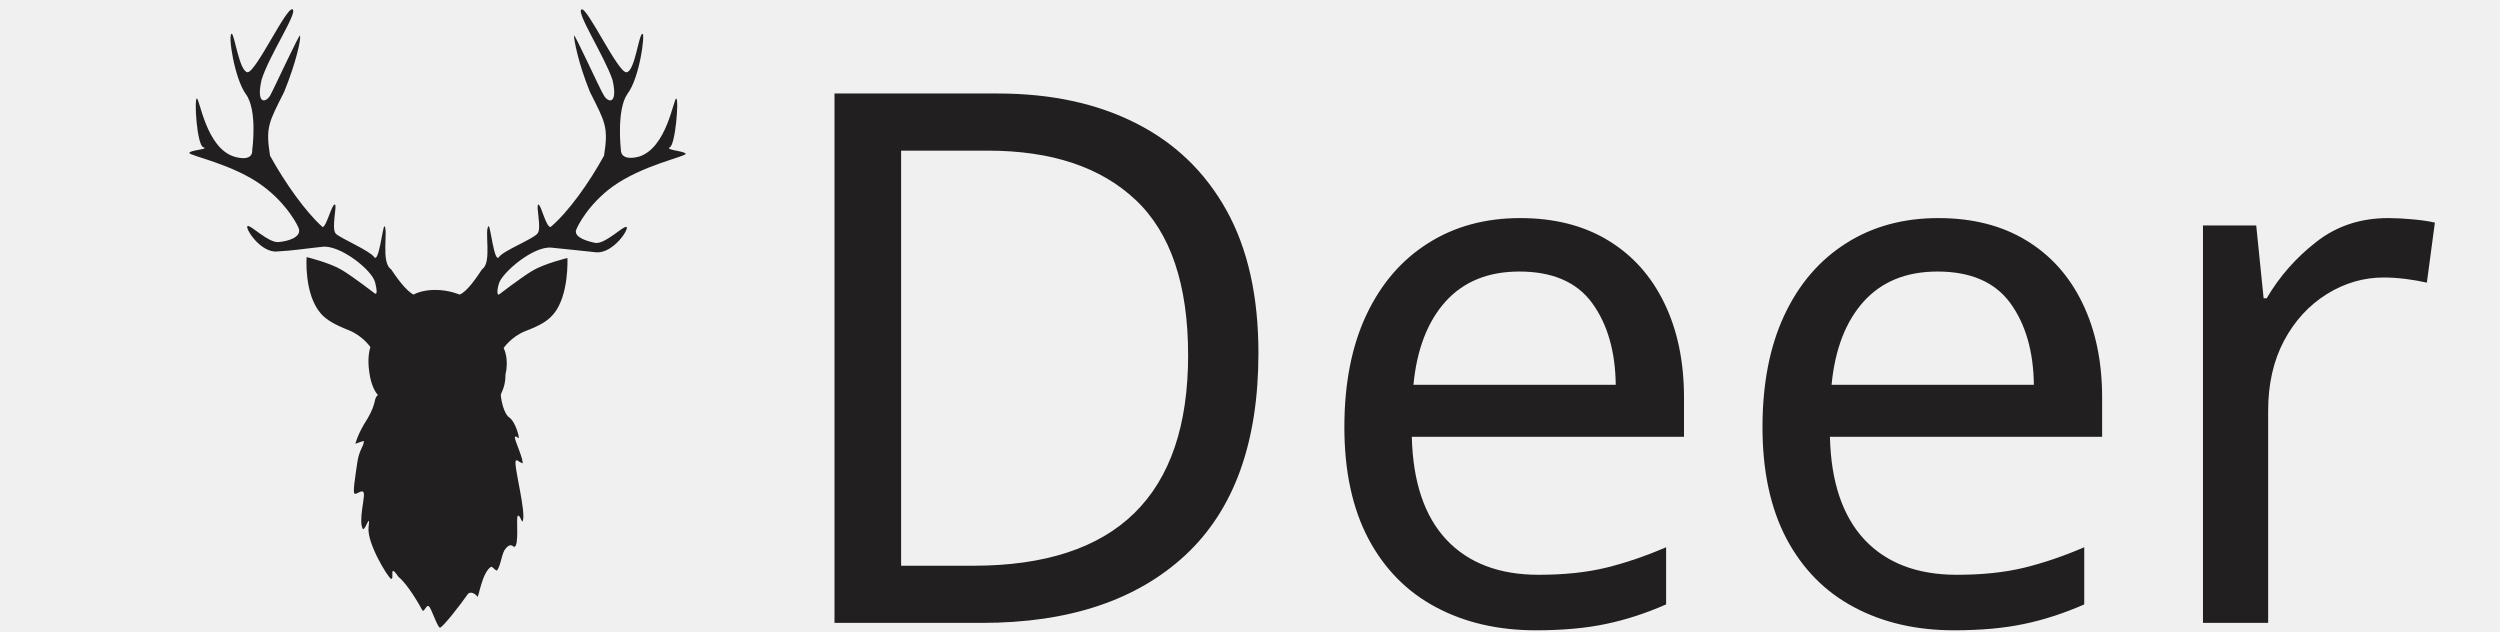
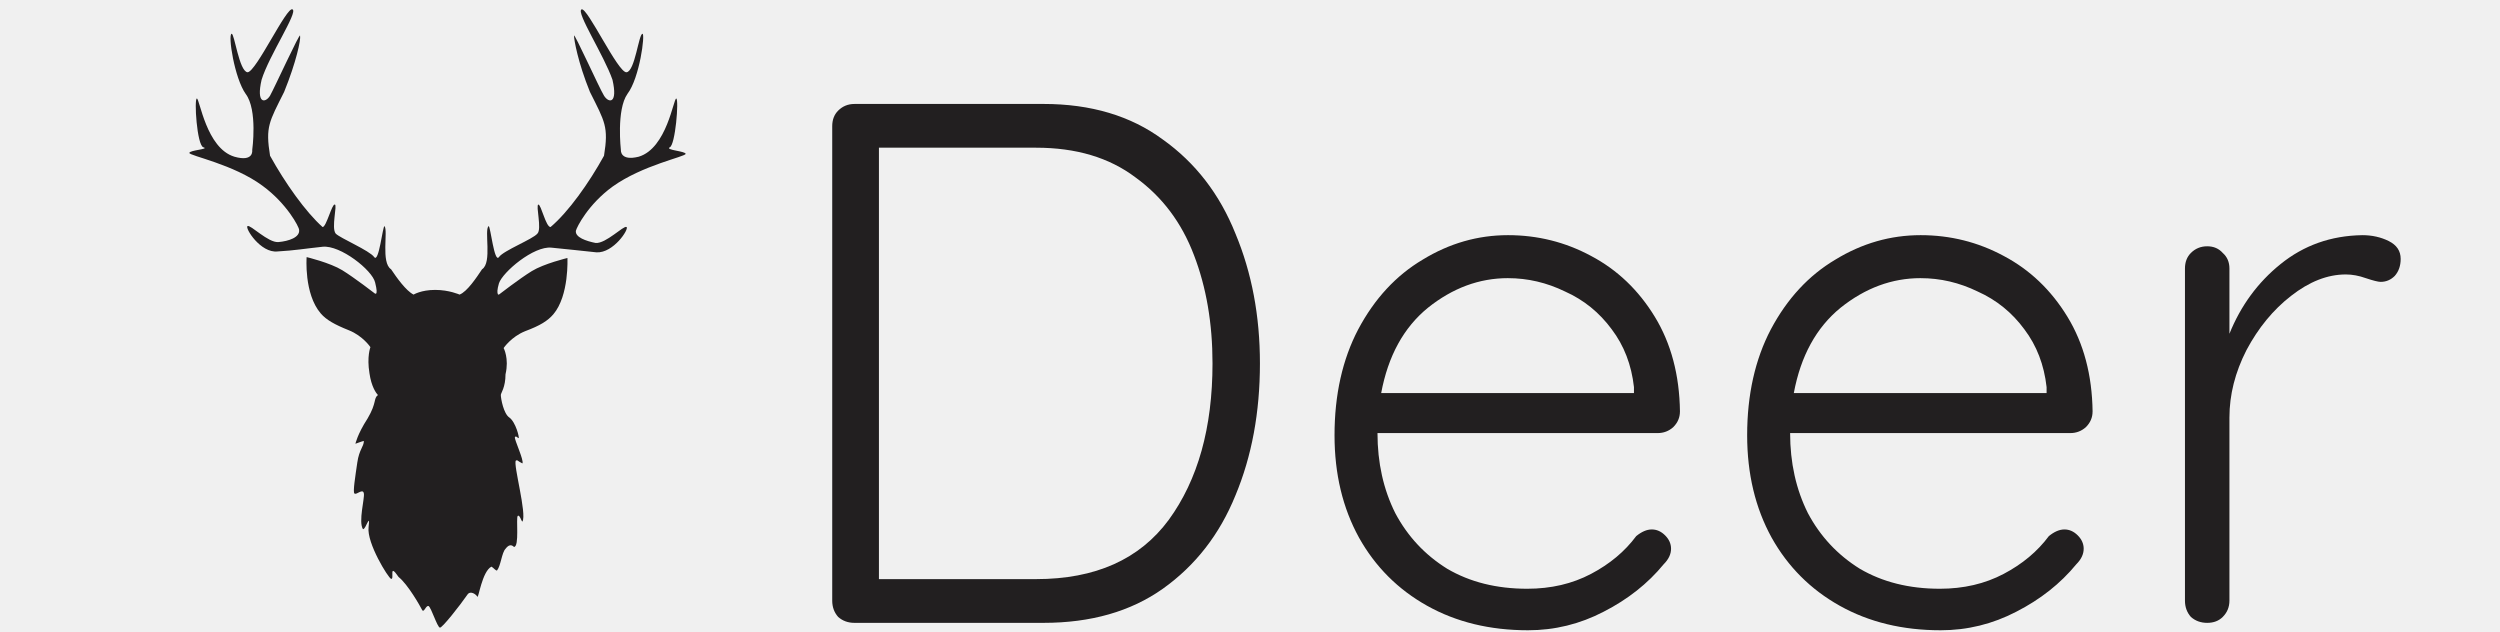
- <svg xmlns="http://www.w3.org/2000/svg" xml:space="preserve" style="enable-background:new -4 12 190 48;" viewBox="-4 12 190 48" y="0px" x="0px" id="Swift" version="1.1">
+ <svg xmlns="http://www.w3.org/2000/svg" version="1.1" id="Swift" x="0px" y="0px" viewBox="-4 12 190 48" style="enable-background:new -4 12 190 48;" xml:space="preserve">
  <defs id="defs3436" />
-   <style id="style3409" type="text/css">
+   <style type="text/css" id="style3409">
	.st0{fill:#221F20;}
	.st1{fill:#EF5138;}
	.st2{fill:#FFFFFF;}
</style>
-   <path style="fill:#221f20;fill-opacity:1" id="path4" d="m 48.109,23.692 c 0,0.214 -3.28,0.856 -5.561,2.495 -1.854,1.355 -2.709,3.066 -2.781,3.351 -0.071,0.499 0.784,0.784 1.497,0.927 0.784,0.071 2.139,-1.355 2.353,-1.212 0.214,0.143 -0.998,1.996 -2.282,1.925 -1.283,-0.143 -2.068,-0.214 -3.422,-0.356 -1.355,-0.143 -3.708,1.854 -3.993,2.709 -0.143,0.499 -0.143,0.713 -0.071,0.856 0.071,0 0.071,0 0.071,0 0,0 1.569,-1.212 2.495,-1.782 0.927,-0.57 2.709,-0.998 2.709,-0.998 0,0 0.143,2.852 -1.069,4.278 -0.428,0.499 -0.998,0.856 -2.139,1.283 -1.069,0.428 -1.64,1.283 -1.64,1.283 0,0 0.428,0.784 0.143,1.996 0,0.998 -0.356,1.426 -0.356,1.569 l 0,0 c 0,0.285 0.214,1.426 0.642,1.711 0.499,0.356 0.784,1.569 0.713,1.569 -0.071,0 -0.214,-0.214 -0.285,-0.071 -0.071,0.143 0.713,1.782 0.57,1.996 -0.428,-0.214 -0.356,-0.285 -0.499,-0.214 -0.214,0.285 0.856,4.064 0.499,4.634 -0.071,0 -0.214,-0.57 -0.356,-0.428 -0.143,0.143 0.143,2.353 -0.285,2.353 -0.214,-0.214 -0.428,-0.143 -0.642,0.143 -0.285,0.285 -0.356,1.283 -0.642,1.64 -0.071,0.071 -0.285,-0.214 -0.428,-0.285 -0.713,0.356 -0.998,2.495 -1.069,2.282 -0.143,-0.214 -0.499,-0.428 -0.713,-0.214 -0.642,0.927 -1.996,2.638 -2.139,2.567 -0.214,-0.071 -0.642,-1.497 -0.856,-1.64 -0.214,-0.071 -0.356,0.57 -0.499,0.285 -0.143,-0.285 -1.069,-1.925 -1.782,-2.495 -0.784,-1.141 -0.285,0.214 -0.57,0.143 -0.214,-0.071 -1.854,-2.709 -1.711,-3.921 0.143,-1.212 -0.214,0.214 -0.428,0.143 -0.356,-0.57 0.143,-2.353 0.071,-2.709 -0.071,-0.428 -0.57,0.143 -0.713,0 -0.143,-0.071 0.071,-1.355 0.214,-2.353 0.143,-0.998 0.499,-1.212 0.499,-1.64 -0.071,0 -0.642,0.214 -0.642,0.214 0,0 0.143,-0.713 0.927,-1.925 0.713,-1.212 0.428,-1.497 0.784,-1.782 -0.143,-0.143 -0.499,-0.642 -0.642,-1.64 -0.214,-1.283 0.071,-1.996 0.071,-1.996 0,0 -0.57,-0.856 -1.64,-1.283 -1.069,-0.428 -1.711,-0.784 -2.139,-1.283 -1.283,-1.497 -1.069,-4.278 -1.069,-4.278 0,0 1.782,0.428 2.709,0.998 0.927,0.57 2.495,1.782 2.495,1.782 0,0 0,0 0.071,0 0.071,-0.071 0.071,-0.285 -0.071,-0.856 -0.214,-0.927 -2.638,-2.852 -3.993,-2.709 -1.355,0.143 -2.139,0.285 -3.422,0.356 -1.283,0.143 -2.495,-1.782 -2.282,-1.925 0.214,-0.143 1.569,1.283 2.353,1.212 0.784,-0.071 1.64,-0.356 1.569,-0.927 0,-0.214 -0.927,-1.996 -2.781,-3.351 -2.21,-1.64 -5.561,-2.282 -5.561,-2.495 0,-0.214 1.569,-0.285 1.069,-0.428 -0.499,-0.143 -0.713,-3.708 -0.499,-3.708 0.214,0 0.713,3.779 2.852,4.421 1.497,0.428 1.355,-0.499 1.355,-0.499 0,0 0.428,-3.066 -0.499,-4.278 -0.856,-1.212 -1.355,-4.492 -1.069,-4.563 0.214,-0.071 0.57,2.852 1.212,2.923 0.642,0 2.995,-5.062 3.422,-4.777 0.428,0.214 -1.782,3.494 -2.353,5.347 -0.428,1.854 0.285,1.782 0.642,1.212 0.356,-0.642 2.282,-4.848 2.282,-4.563 0.071,0.285 -0.285,1.996 -1.212,4.278 -1.141,2.282 -1.426,2.638 -1.069,4.848 1.141,2.068 2.709,4.278 3.993,5.419 0.285,0 0.713,-1.782 0.927,-1.711 0.214,0 -0.285,1.782 0.071,2.21 0.356,0.356 2.567,1.283 2.923,1.782 0.356,0.499 0.642,-2.353 0.784,-2.353 0.285,0.356 -0.285,2.781 0.499,3.28 0.428,0.642 1.141,1.64 1.711,1.925 0,0 0.57,-0.356 1.64,-0.356 1.069,0 1.854,0.356 1.854,0.356 0.57,-0.214 1.283,-1.283 1.711,-1.925 0.784,-0.499 0.143,-2.995 0.499,-3.28 0.143,0 0.428,2.852 0.784,2.353 0.356,-0.499 2.567,-1.355 2.923,-1.782 0.356,-0.356 -0.143,-2.139 0.071,-2.21 0.214,0 0.57,1.711 0.927,1.711 1.355,-1.141 2.923,-3.351 4.064,-5.419 0.356,-2.21 0.071,-2.567 -1.069,-4.848 -0.927,-2.282 -1.212,-3.993 -1.212,-4.278 0,-0.285 1.925,3.993 2.282,4.563 0.356,0.57 1.069,0.642 0.642,-1.212 -0.642,-1.854 -2.781,-5.134 -2.353,-5.347 0.428,-0.214 2.781,4.848 3.422,4.777 0.642,-0.071 0.927,-2.923 1.212,-2.923 0.214,0 -0.214,3.351 -1.141,4.563 -0.856,1.212 -0.499,4.278 -0.499,4.278 0,0 -0.071,0.856 1.355,0.499 2.139,-0.642 2.638,-4.421 2.852,-4.421 0.214,0.071 -0.071,3.565 -0.499,3.708 -0.356,0.214 1.212,0.285 1.212,0.499 z" />
-   <text id="text3493" y="59.337" x="53.953" style="font-style:normal;font-variant:normal;font-weight:normal;font-stretch:normal;font-size:56.338px;line-height:125%;font-family:Quicksand;-inkscape-font-specification:Quicksand;letter-spacing:0px;word-spacing:0px;fill:#221f20;fill-opacity:1;stroke:none;stroke-width:1px;stroke-linecap:butt;stroke-linejoin:miter;stroke-opacity:1" xml:space="preserve">
-     <tspan y="59.337" x="53.953" id="tspan3495">Deer</tspan>
-   </text>
+   <path d="m 48.109,23.692 c 0,0.214 -3.28,0.856 -5.561,2.495 -1.854,1.355 -2.709,3.066 -2.781,3.351 -0.071,0.499 0.784,0.784 1.497,0.927 0.784,0.071 2.139,-1.355 2.353,-1.212 0.214,0.143 -0.998,1.996 -2.282,1.925 -1.283,-0.143 -2.068,-0.214 -3.422,-0.356 -1.355,-0.143 -3.708,1.854 -3.993,2.709 -0.143,0.499 -0.143,0.713 -0.071,0.856 0.071,0 0.071,0 0.071,0 0,0 1.569,-1.212 2.495,-1.782 0.927,-0.57 2.709,-0.998 2.709,-0.998 0,0 0.143,2.852 -1.069,4.278 -0.428,0.499 -0.998,0.856 -2.139,1.283 -1.069,0.428 -1.64,1.283 -1.64,1.283 0,0 0.428,0.784 0.143,1.996 0,0.998 -0.356,1.426 -0.356,1.569 l 0,0 c 0,0.285 0.214,1.426 0.642,1.711 0.499,0.356 0.784,1.569 0.713,1.569 -0.071,0 -0.214,-0.214 -0.285,-0.071 -0.071,0.143 0.713,1.782 0.57,1.996 -0.428,-0.214 -0.356,-0.285 -0.499,-0.214 -0.214,0.285 0.856,4.064 0.499,4.634 -0.071,0 -0.214,-0.57 -0.356,-0.428 -0.143,0.143 0.143,2.353 -0.285,2.353 -0.214,-0.214 -0.428,-0.143 -0.642,0.143 -0.285,0.285 -0.356,1.283 -0.642,1.64 -0.071,0.071 -0.285,-0.214 -0.428,-0.285 -0.713,0.356 -0.998,2.495 -1.069,2.282 -0.143,-0.214 -0.499,-0.428 -0.713,-0.214 -0.642,0.927 -1.996,2.638 -2.139,2.567 -0.214,-0.071 -0.642,-1.497 -0.856,-1.64 -0.214,-0.071 -0.356,0.57 -0.499,0.285 -0.143,-0.285 -1.069,-1.925 -1.782,-2.495 -0.784,-1.141 -0.285,0.214 -0.57,0.143 -0.214,-0.071 -1.854,-2.709 -1.711,-3.921 0.143,-1.212 -0.214,0.214 -0.428,0.143 -0.356,-0.57 0.143,-2.353 0.071,-2.709 -0.071,-0.428 -0.57,0.143 -0.713,0 -0.143,-0.071 0.071,-1.355 0.214,-2.353 0.143,-0.998 0.499,-1.212 0.499,-1.64 -0.071,0 -0.642,0.214 -0.642,0.214 0,0 0.143,-0.713 0.927,-1.925 0.713,-1.212 0.428,-1.497 0.784,-1.782 -0.143,-0.143 -0.499,-0.642 -0.642,-1.64 -0.214,-1.283 0.071,-1.996 0.071,-1.996 0,0 -0.57,-0.856 -1.64,-1.283 -1.069,-0.428 -1.711,-0.784 -2.139,-1.283 -1.283,-1.497 -1.069,-4.278 -1.069,-4.278 0,0 1.782,0.428 2.709,0.998 0.927,0.57 2.495,1.782 2.495,1.782 0,0 0,0 0.071,0 0.071,-0.071 0.071,-0.285 -0.071,-0.856 -0.214,-0.927 -2.638,-2.852 -3.993,-2.709 -1.355,0.143 -2.139,0.285 -3.422,0.356 -1.283,0.143 -2.495,-1.782 -2.282,-1.925 0.214,-0.143 1.569,1.283 2.353,1.212 0.784,-0.071 1.64,-0.356 1.569,-0.927 0,-0.214 -0.927,-1.996 -2.781,-3.351 -2.21,-1.64 -5.561,-2.282 -5.561,-2.495 0,-0.214 1.569,-0.285 1.069,-0.428 -0.499,-0.143 -0.713,-3.708 -0.499,-3.708 0.214,0 0.713,3.779 2.852,4.421 1.497,0.428 1.355,-0.499 1.355,-0.499 0,0 0.428,-3.066 -0.499,-4.278 -0.856,-1.212 -1.355,-4.492 -1.069,-4.563 0.214,-0.071 0.57,2.852 1.212,2.923 0.642,0 2.995,-5.062 3.422,-4.777 0.428,0.214 -1.782,3.494 -2.353,5.347 -0.428,1.854 0.285,1.782 0.642,1.212 0.356,-0.642 2.282,-4.848 2.282,-4.563 0.071,0.285 -0.285,1.996 -1.212,4.278 -1.141,2.282 -1.426,2.638 -1.069,4.848 1.141,2.068 2.709,4.278 3.993,5.419 0.285,0 0.713,-1.782 0.927,-1.711 0.214,0 -0.285,1.782 0.071,2.21 0.356,0.356 2.567,1.283 2.923,1.782 0.356,0.499 0.642,-2.353 0.784,-2.353 0.285,0.356 -0.285,2.781 0.499,3.28 0.428,0.642 1.141,1.64 1.711,1.925 0,0 0.57,-0.356 1.64,-0.356 1.069,0 1.854,0.356 1.854,0.356 0.57,-0.214 1.283,-1.283 1.711,-1.925 0.784,-0.499 0.143,-2.995 0.499,-3.28 0.143,0 0.428,2.852 0.784,2.353 0.356,-0.499 2.567,-1.355 2.923,-1.782 0.356,-0.356 -0.143,-2.139 0.071,-2.21 0.214,0 0.57,1.711 0.927,1.711 1.355,-1.141 2.923,-3.351 4.064,-5.419 0.356,-2.21 0.071,-2.567 -1.069,-4.848 -0.927,-2.282 -1.212,-3.993 -1.212,-4.278 0,-0.285 1.925,3.993 2.282,4.563 0.356,0.57 1.069,0.642 0.642,-1.212 -0.642,-1.854 -2.781,-5.134 -2.353,-5.347 0.428,-0.214 2.781,4.848 3.422,4.777 0.642,-0.071 0.927,-2.923 1.212,-2.923 0.214,0 -0.214,3.351 -1.141,4.563 -0.856,1.212 -0.499,4.278 -0.499,4.278 0,0 -0.071,0.856 1.355,0.499 2.139,-0.642 2.638,-4.421 2.852,-4.421 0.214,0.071 -0.071,3.565 -0.499,3.708 -0.356,0.214 1.212,0.285 1.212,0.499 z" id="path4" style="fill:#221f20;fill-opacity:1" />
+   <g id="text3493" style="font-style:normal;font-variant:normal;font-weight:normal;font-stretch:normal;font-size:56.338px;line-height:125%;font-family:Quicksand;-inkscape-font-specification:Quicksand;letter-spacing:0px;word-spacing:0px;fill:#221f20;fill-opacity:1;stroke:none;stroke-width:1px;stroke-linecap:butt;stroke-linejoin:miter;stroke-opacity:1">
+     <path id="path4140" style="" d="m 75.305,19.9 q 5.408,0 9.07,2.704 3.718,2.648 5.521,7.155 1.859,4.451 1.859,9.859 0,5.577 -1.859,10.028 -1.803,4.451 -5.521,7.099 -3.662,2.592 -9.07,2.592 l -14.366,0 q -0.732,0 -1.239,-0.451 -0.451,-0.507 -0.451,-1.239 l 0,-36.056 q 0,-0.732 0.451,-1.183 0.507,-0.507 1.239,-0.507 l 14.366,0 z m -0.563,36.113 q 6.761,0 10.085,-4.507 3.324,-4.563 3.324,-11.887 0,-4.563 -1.408,-8.225 -1.408,-3.718 -4.451,-5.915 -2.986,-2.254 -7.549,-2.254 l -11.944,0 0,32.789 11.944,0 z" />
+     <path id="path4142" style="" d="m 123.675,43.28 q 0,0.676 -0.507,1.183 -0.507,0.451 -1.183,0.451 l -21.296,0 q 0,3.38 1.352,6.085 1.408,2.648 3.944,4.225 2.592,1.521 6.085,1.521 2.704,0 4.845,-1.127 2.141,-1.127 3.437,-2.873 0.62,-0.507 1.183,-0.507 0.563,0 1.014,0.451 0.451,0.451 0.451,1.014 0,0.62 -0.563,1.183 -1.803,2.197 -4.563,3.606 -2.704,1.408 -5.746,1.408 -4.338,0 -7.662,-1.859 -3.324,-1.859 -5.183,-5.183 -1.859,-3.38 -1.859,-7.775 0,-4.62 1.803,-8.056 1.859,-3.493 4.901,-5.296 3.042,-1.859 6.479,-1.859 3.38,0 6.31,1.577 2.986,1.577 4.845,4.62 1.859,3.042 1.915,7.211 z M 110.604,33.139 q -3.268,0 -6.085,2.254 -2.761,2.254 -3.549,6.479 l 19.211,0 0,-0.451 q -0.282,-2.535 -1.69,-4.394 -1.408,-1.915 -3.549,-2.873 -2.085,-1.014 -4.338,-1.014 z" />
+     <path id="path4144" style="" d="m 155.035,43.28 q 0,0.676 -0.507,1.183 -0.507,0.451 -1.183,0.451 l -21.296,0 q 0,3.38 1.352,6.085 1.408,2.648 3.944,4.225 2.592,1.521 6.085,1.521 2.704,0 4.845,-1.127 2.141,-1.127 3.437,-2.873 0.62,-0.507 1.183,-0.507 0.563,0 1.014,0.451 0.451,0.451 0.451,1.014 0,0.62 -0.563,1.183 -1.803,2.197 -4.563,3.606 -2.704,1.408 -5.746,1.408 -4.338,0 -7.662,-1.859 -3.324,-1.859 -5.183,-5.183 -1.859,-3.38 -1.859,-7.775 0,-4.62 1.803,-8.056 1.859,-3.493 4.901,-5.296 3.042,-1.859 6.479,-1.859 3.38,0 6.31,1.577 2.986,1.577 4.845,4.62 1.859,3.042 1.915,7.211 z M 141.964,33.139 q -3.268,0 -6.085,2.254 -2.761,2.254 -3.549,6.479 l 19.211,0 0,-0.451 q -0.282,-2.535 -1.69,-4.394 -1.408,-1.915 -3.549,-2.873 -2.085,-1.014 -4.338,-1.014 z" />
+     <path id="path4146" style="" d="m 175.522,29.872 q 1.127,0 2.028,0.451 0.901,0.451 0.901,1.352 0,0.789 -0.451,1.296 -0.451,0.451 -1.07,0.451 -0.282,0 -1.127,-0.282 -0.789,-0.282 -1.521,-0.282 -2.085,0 -4.169,1.634 -2.028,1.577 -3.38,4.113 -1.296,2.535 -1.296,5.127 l 0,13.915 q 0,0.732 -0.507,1.239 -0.451,0.451 -1.183,0.451 -0.732,0 -1.239,-0.451 -0.451,-0.507 -0.451,-1.239 l 0,-25.239 q 0,-0.732 0.451,-1.183 0.507,-0.507 1.239,-0.507 0.732,0 1.183,0.507 0.507,0.451 0.507,1.183 l 0,4.958 q 1.296,-3.211 3.887,-5.296 2.648,-2.141 6.197,-2.197 z" />
+   </g>
</svg>
